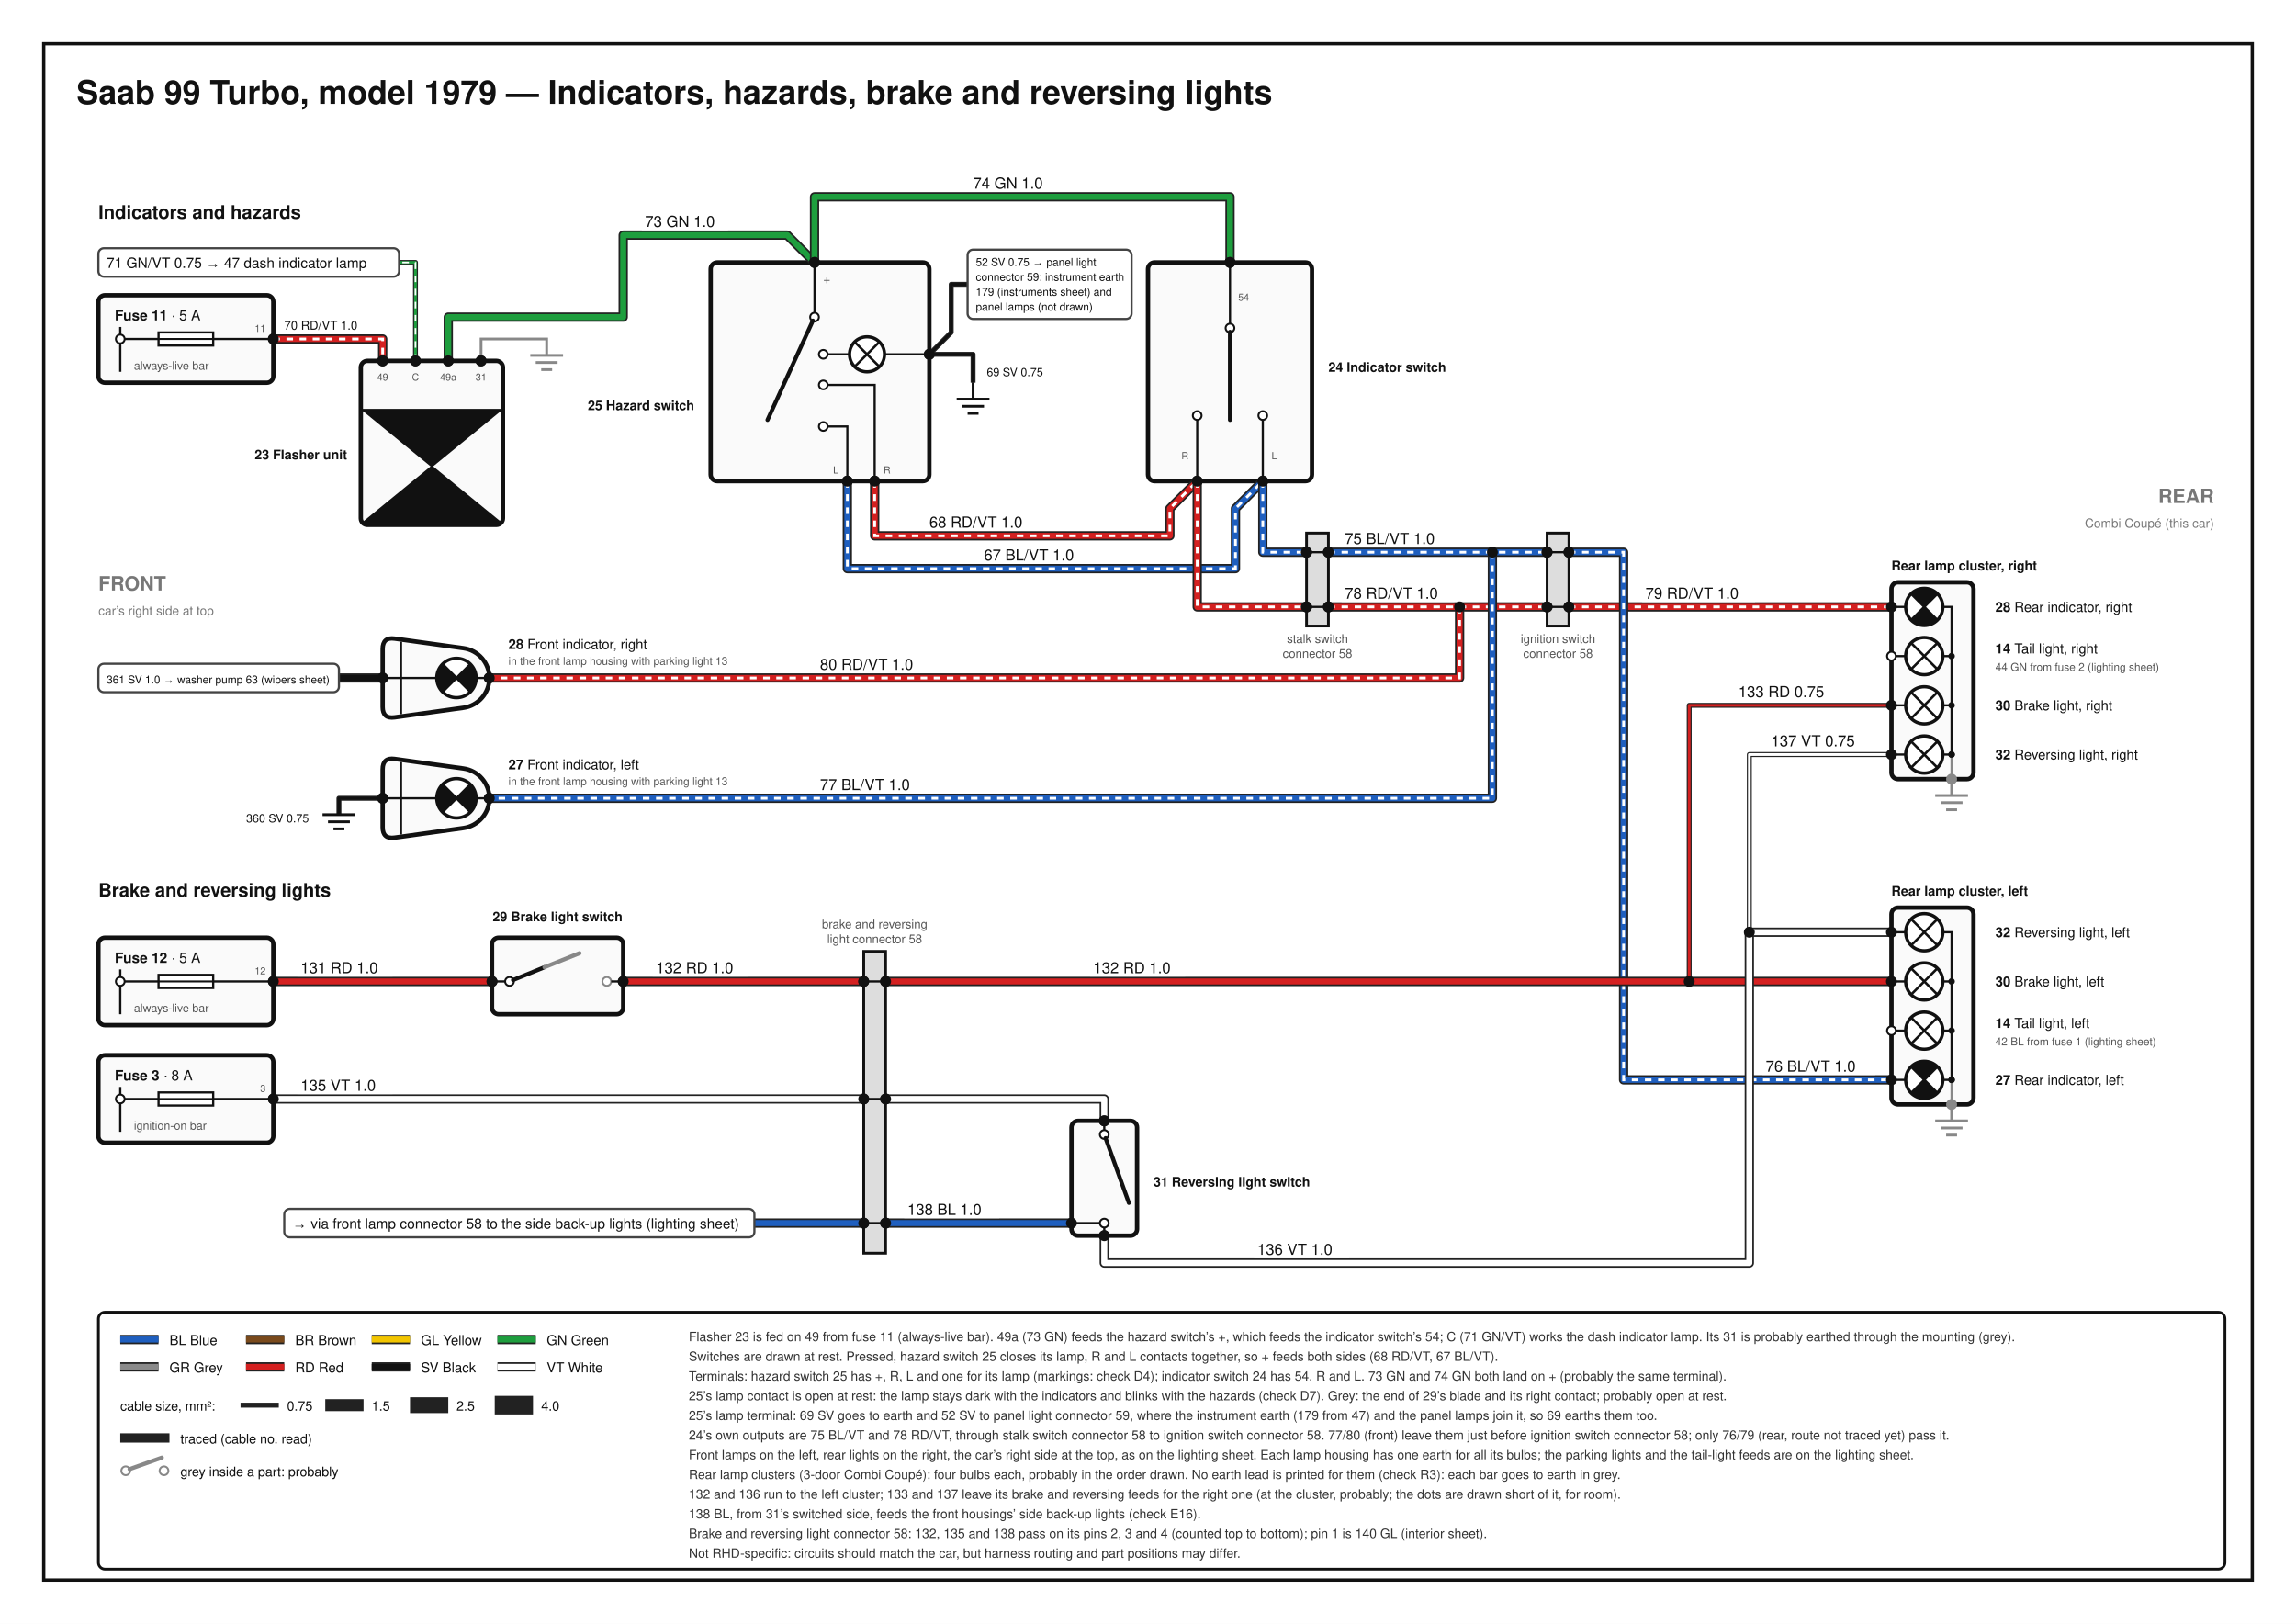
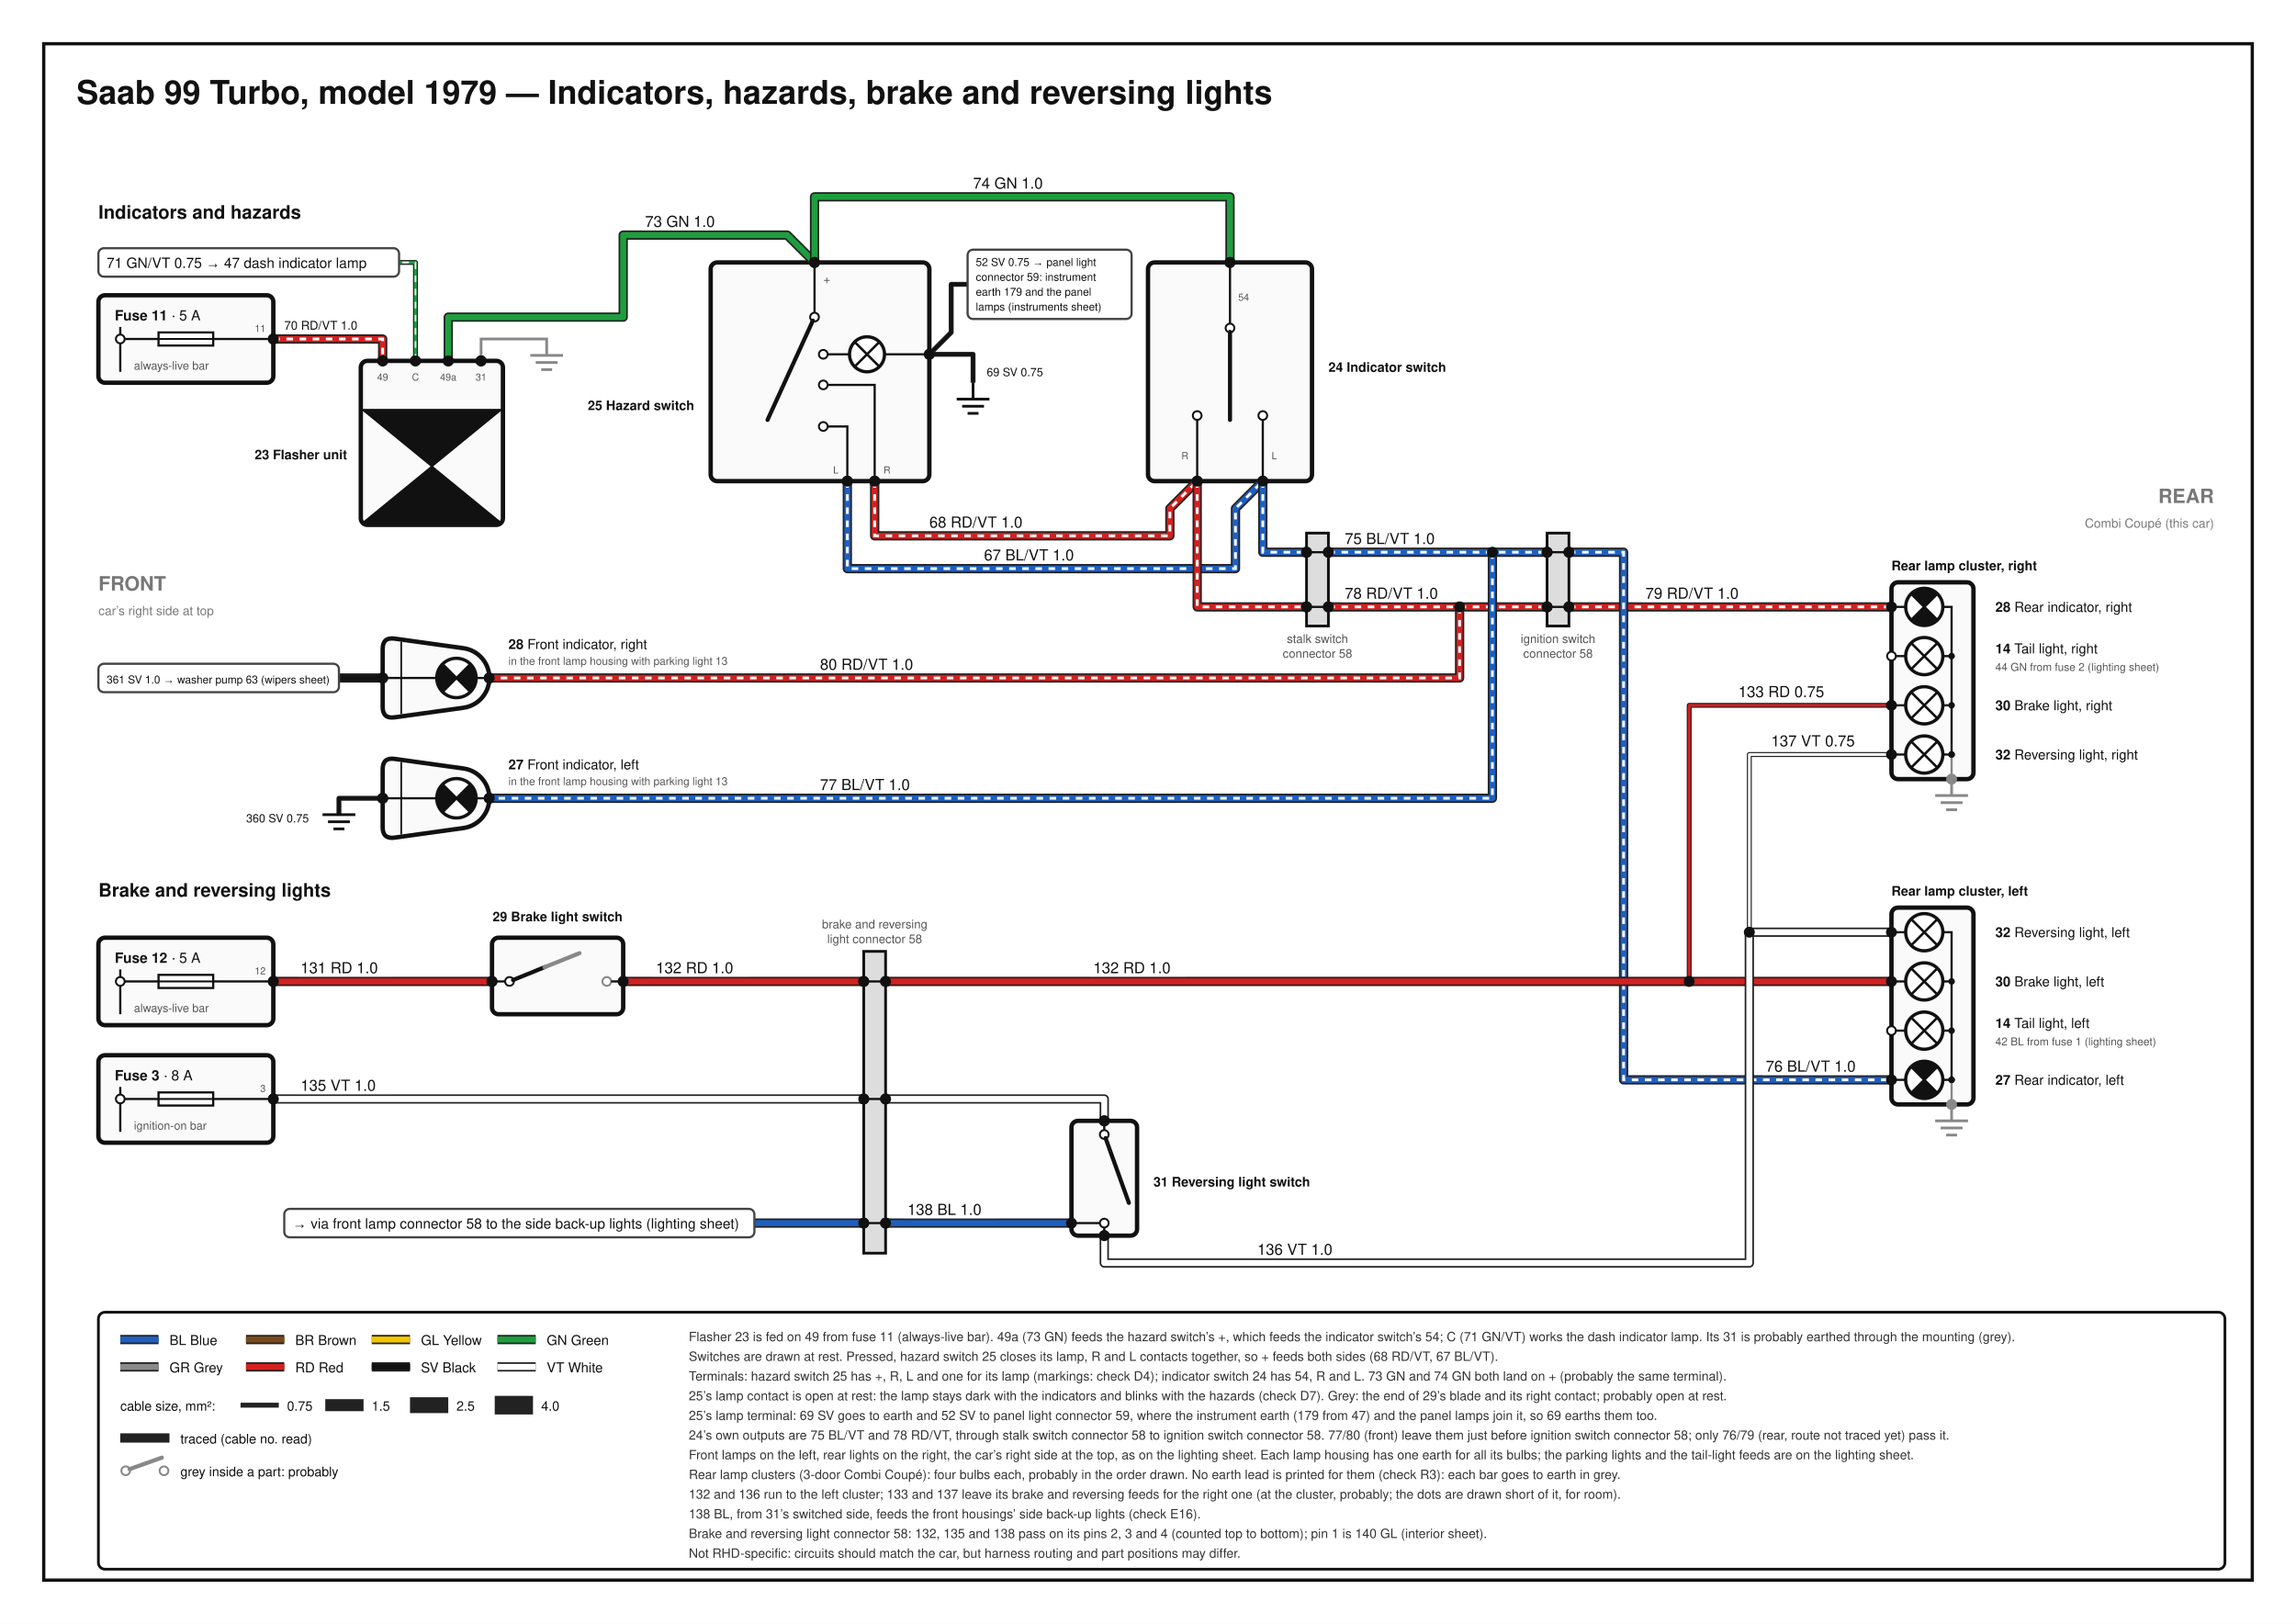
<svg xmlns="http://www.w3.org/2000/svg" width="420mm" height="297mm" viewBox="0 0 420 297" font-family="Helvetica, Arial, sans-serif">
  <rect width="420" height="297" fill="#fff" />
  <rect x="8" y="8" width="404" height="281" fill="none" stroke="#111" stroke-width=".6" />
  <text x="14" y="19" font-size="6" text-anchor="start" font-weight="bold" fill="#111">Saab 99 Turbo, model 1979 — Indicators, hazards, brake and reversing lights</text>
  <text x="18" y="40" font-size="3.4" text-anchor="start" font-weight="bold" fill="#111">Indicators and hazards</text>
  <rect x="18" y="54" width="32" height="16" rx="1.2" fill="#fafafa" stroke="#111" stroke-width="0.8" />
  <text x="21" y="58.6" font-size="2.6" text-anchor="start" font-weight="normal" fill="#111">
    <tspan font-weight="bold">Fuse 11</tspan> · 5 A</text>
  <path d="M22,59.8 L22,68" fill="none" stroke="#111" stroke-width=".4" />
  <circle cx="22" cy="62" r=".8" fill="#fff" stroke="#111" stroke-width=".35" />
  <rect x="29" y="60.8" width="10" height="2.4" fill="#fff" stroke="#111" stroke-width=".4" />
  <path d="M29,62 L39,62" stroke="#111" stroke-width=".35" />
  <path d="M22.8,62 L29,62" fill="none" stroke="#111" stroke-width=".4" />
  <path d="M39,62 L50,62" fill="none" stroke="#111" stroke-width=".4" />
  <circle cx="50" cy="62" r="1.0" fill="#111" />
  <text x="48.6" y="60.7" font-size="1.8" text-anchor="end" font-weight="normal" fill="#555">11</text>
  <text x="24.5" y="67.6" font-size="2.1" text-anchor="start" font-weight="normal" fill="#555">always-live bar</text>
  <path d="M50,62 L70,62 L70,66" fill="none" stroke="#222" stroke-width="1.7" stroke-linejoin="round" />
  <path d="M50,62 L70,62 L70,66" fill="none" stroke="#d42020" stroke-width="1.1" stroke-linejoin="round" />
  <path d="M50,62 L70,62 L70,66" fill="none" stroke="#ffffff" stroke-width="0.5" stroke-dasharray="1.2 1.2" />
  <text x="52" y="60.3" font-size="2.2" text-anchor="start" font-weight="normal" fill="#111">70 RD/VT 1.0</text>
  <rect x="66" y="66" width="26" height="30" rx="1.2" fill="#fafafa" stroke="#111" stroke-width="0.8" />
  <text x="63.5" y="84" font-size="2.4" text-anchor="end" font-weight="bold" fill="#111">23 Flasher unit</text>
  <path d="M66,75 h26" stroke="#111" stroke-width=".4" />
  <path d="M66.4,75 L91.6,75 L79.0,85.3 Z M66.4,95.6 L91.6,95.6 L79.0,85.3 Z" fill="#111" stroke="#111" stroke-width=".3" stroke-linejoin="round" />
  <circle cx="70" cy="66" r="1.0" fill="#111" />
  <text x="70" y="69.6" font-size="1.8" text-anchor="middle" font-weight="normal" fill="#555">49</text>
  <circle cx="76" cy="66" r="1.0" fill="#111" />
  <text x="76" y="69.6" font-size="1.8" text-anchor="middle" font-weight="normal" fill="#555">C</text>
  <circle cx="82" cy="66" r="1.0" fill="#111" />
  <text x="82" y="69.6" font-size="1.8" text-anchor="middle" font-weight="normal" fill="#555">49a</text>
  <circle cx="88" cy="66" r="1.0" fill="#111" />
  <text x="88" y="69.6" font-size="1.8" text-anchor="middle" font-weight="normal" fill="#555">31</text>
  <path d="M88,66 V62 H100 v3 M97,65 h6 M98,66.3 h4 M99,67.6 h2" stroke="#888" stroke-width=".5" fill="none" />
  <path d="M76,66 L76,48 L73,48" fill="none" stroke="#222" stroke-width="0.9" stroke-linejoin="round" />
  <path d="M76,66 L76,48 L73,48" fill="none" stroke="#1e9e3e" stroke-width="0.5" stroke-linejoin="round" />
  <path d="M76,66 L76,48 L73,48" fill="none" stroke="#ffffff" stroke-width="0.3" stroke-dasharray="1.2 1.2" />
  <rect x="18" y="45.4" width="55" height="5.2" rx="1" fill="#fff" stroke="#444" stroke-width=".4" />
  <text x="19.5" y="49" font-size="2.6" text-anchor="start" font-weight="normal" fill="#111">71 GN/VT 0.75 <tspan font-family="Arial">→</tspan> 47 dash indicator lamp</text>
  <rect x="130" y="48" width="40" height="40" rx="1.2" fill="#fafafa" stroke="#111" stroke-width="0.8" />
  <text x="127" y="75" font-size="2.4" text-anchor="end" font-weight="bold" fill="#111">25 Hazard switch</text>
  <path d="M82,66 L82,58 L114,58 L114,43 L144,43 L149,48" fill="none" stroke="#222" stroke-width="1.7" stroke-linejoin="round" />
  <path d="M82,66 L82,58 L114,58 L114,43 L144,43 L149,48" fill="none" stroke="#1e9e3e" stroke-width="1.1" stroke-linejoin="round" />
  <rect x="117.4" y="38.5" width="15.78" height="3.6" fill="#fff" opacity=".85" />
  <text x="118" y="41.5" font-size="2.8" text-anchor="start" font-weight="normal" fill="#111">73 GN 1.0</text>
  <path d="M149,48 L149,36 L225,36 L225,48" fill="none" stroke="#222" stroke-width="1.7" stroke-linejoin="round" />
  <path d="M149,48 L149,36 L225,36 L225,48" fill="none" stroke="#1e9e3e" stroke-width="1.1" stroke-linejoin="round" />
  <rect x="177.4" y="31.5" width="15.78" height="3.6" fill="#fff" opacity=".85" />
  <text x="178" y="34.5" font-size="2.8" text-anchor="start" font-weight="normal" fill="#111">74 GN 1.0</text>
  <circle cx="149" cy="48" r="1.0" fill="#111" />
  <text x="150.6" y="51.8" font-size="2.2" text-anchor="start" font-weight="normal" fill="#555">+</text>
  <path d="M149,48 L149,57.2" fill="none" stroke="#111" stroke-width=".4" />
  <circle cx="149" cy="58" r=".8" fill="#fff" stroke="#111" stroke-width=".35" />
  <path d="M148.7,58.64 L140.4,76.8" stroke="#111" stroke-width=".75" stroke-linecap="round" />
  <circle cx="150.6" cy="64.8" r=".8" fill="#fff" stroke="#111" stroke-width=".35" />
  <circle cx="150.6" cy="70.4" r=".8" fill="#fff" stroke="#111" stroke-width=".35" />
  <circle cx="150.6" cy="78" r=".8" fill="#fff" stroke="#111" stroke-width=".35" />
  <circle cx="158.6" cy="64.8" r="3.2" fill="#fff" stroke="#111" stroke-width=".6" />
  <path d="M156.36,62.56 L160.84,67.04 M156.36,67.04 L160.84,62.56" stroke="#111" stroke-width=".45" />
  <path d="M151.4,64.8 L155.4,64.8" fill="none" stroke="#111" stroke-width=".4" />
  <path d="M161.8,64.8 L170,64.8" fill="none" stroke="#111" stroke-width=".4" />
  <circle cx="170" cy="64.8" r="1.0" fill="#111" />
  <path d="M151.4,70.4 L160,70.4 L160,88" fill="none" stroke="#111" stroke-width=".4" />
  <circle cx="160" cy="88" r="1.0" fill="#111" />
  <text x="161.6" y="86.6" font-size="1.8" text-anchor="start" font-weight="normal" fill="#555">R</text>
  <path d="M151.4,78 L155,78 L155,88" fill="none" stroke="#111" stroke-width=".4" />
  <circle cx="155" cy="88" r="1.0" fill="#111" />
  <text x="153.4" y="86.6" font-size="1.8" text-anchor="end" font-weight="normal" fill="#555">L</text>
  <path d="M170,64.8 L178,64.8 L178,70" fill="none" stroke="#222" stroke-width="0.9" stroke-linejoin="round" />
  <path d="M170,64.8 L178,64.8 L178,70" fill="none" stroke="#111111" stroke-width="0.5" stroke-linejoin="round" />
  <path d="M178,70 v3 M175,73 h6 M176,74.3 h4 M177,75.6 h2" stroke="#111" stroke-width=".5" fill="none" />
  <text x="180.5" y="68.8" font-size="2.1" text-anchor="start" font-weight="normal" fill="#111">69 SV 0.75</text>
  <path d="M170,64.8 L174,60.8 L174,52 L177,52" fill="none" stroke="#222" stroke-width="0.9" stroke-linejoin="round" />
  <path d="M170,64.8 L174,60.8 L174,52 L177,52" fill="none" stroke="#111111" stroke-width="0.5" stroke-linejoin="round" />
  <rect x="177" y="45.66" width="30" height="12.68" rx="1" fill="#fff" stroke="#444" stroke-width=".4" />
  <text x="178.5" y="48.64" font-size="2.0" text-anchor="start" font-weight="normal" fill="#111">52 SV 0.75 <tspan font-family="Arial">→</tspan> panel light</text>
-   <text x="178.5" y="51.36" font-size="2.0" text-anchor="start" font-weight="normal" fill="#111">connector 59: instrument earth</text>
-   <text x="178.5" y="54.08" font-size="2.0" text-anchor="start" font-weight="normal" fill="#111">179 (instruments sheet) and</text>
-   <text x="178.5" y="56.8" font-size="2.0" text-anchor="start" font-weight="normal" fill="#111">panel lamps (not drawn)</text>
+   <text x="178.5" y="51.36" font-size="2.0" text-anchor="start" font-weight="normal" fill="#111">connector 59: instrument</text>
+   <text x="178.5" y="54.08" font-size="2.0" text-anchor="start" font-weight="normal" fill="#111">earth 179 and the panel</text>
+   <text x="178.5" y="56.8" font-size="2.0" text-anchor="start" font-weight="normal" fill="#111">lamps (instruments sheet)</text>
  <rect x="210" y="48" width="30" height="40" rx="1.2" fill="#fafafa" stroke="#111" stroke-width="0.8" />
  <text x="243" y="68" font-size="2.4" text-anchor="start" font-weight="bold" fill="#111">24 Indicator switch</text>
  <circle cx="225" cy="48" r="1.0" fill="#111" />
  <text x="226.5" y="55" font-size="1.8" text-anchor="start" font-weight="normal" fill="#555">54</text>
  <path d="M225,48 L225,59.2" fill="none" stroke="#111" stroke-width=".4" />
  <circle cx="225" cy="60" r=".8" fill="#fff" stroke="#111" stroke-width=".35" />
  <path d="M225,60.7 L225,76.8" stroke="#111" stroke-width=".75" stroke-linecap="round" />
  <circle cx="219" cy="76" r=".8" fill="#fff" stroke="#111" stroke-width=".35" />
  <path d="M219,76.8 L219,88" fill="none" stroke="#111" stroke-width=".4" />
  <circle cx="219" cy="88" r="1.0" fill="#111" />
  <text x="217.4" y="84" font-size="1.8" text-anchor="end" font-weight="normal" fill="#555">R</text>
  <circle cx="231" cy="76" r=".8" fill="#fff" stroke="#111" stroke-width=".35" />
  <path d="M231,76.8 L231,88" fill="none" stroke="#111" stroke-width=".4" />
  <circle cx="231" cy="88" r="1.0" fill="#111" />
  <text x="232.6" y="84" font-size="1.8" text-anchor="start" font-weight="normal" fill="#555">L</text>
  <path d="M160,88 L160,98 L214,98 L214,93 L219,88" fill="none" stroke="#222" stroke-width="1.7" stroke-linejoin="round" />
  <path d="M160,88 L160,98 L214,98 L214,93 L219,88" fill="none" stroke="#d42020" stroke-width="1.1" stroke-linejoin="round" />
  <path d="M160,88 L160,98 L214,98 L214,93 L219,88" fill="none" stroke="#ffffff" stroke-width="0.5" stroke-dasharray="1.2 1.2" />
  <rect x="169.4" y="93.5" width="20.64" height="3.6" fill="#fff" opacity=".85" />
  <text x="170" y="96.5" font-size="2.8" text-anchor="start" font-weight="normal" fill="#111">68 RD/VT 1.0</text>
  <path d="M155,88 L155,104 L226,104 L226,93 L231,88" fill="none" stroke="#222" stroke-width="1.7" stroke-linejoin="round" />
  <path d="M155,88 L155,104 L226,104 L226,93 L231,88" fill="none" stroke="#1f5fbf" stroke-width="1.1" stroke-linejoin="round" />
  <path d="M155,88 L155,104 L226,104 L226,93 L231,88" fill="none" stroke="#ffffff" stroke-width="0.5" stroke-dasharray="1.2 1.2" />
  <rect x="179.4" y="99.5" width="20.64" height="3.6" fill="#fff" opacity=".85" />
  <text x="180" y="102.5" font-size="2.8" text-anchor="start" font-weight="normal" fill="#111">67 BL/VT 1.0</text>
  <path d="M231,88 L231,101 L239,101" fill="none" stroke="#222" stroke-width="1.7" stroke-linejoin="round" />
  <path d="M231,88 L231,101 L239,101" fill="none" stroke="#1f5fbf" stroke-width="1.1" stroke-linejoin="round" />
  <path d="M231,88 L231,101 L239,101" fill="none" stroke="#ffffff" stroke-width="0.5" stroke-dasharray="1.2 1.2" />
  <path d="M219,88 L219,111 L239,111" fill="none" stroke="#222" stroke-width="1.7" stroke-linejoin="round" />
  <path d="M219,88 L219,111 L239,111" fill="none" stroke="#d42020" stroke-width="1.1" stroke-linejoin="round" />
  <path d="M219,88 L219,111 L239,111" fill="none" stroke="#ffffff" stroke-width="0.5" stroke-dasharray="1.2 1.2" />
  <rect x="239" y="97.5" width="4" height="17" fill="#ddd" stroke="#111" stroke-width=".5" />
  <path d="M239,101 L243,101" fill="none" stroke="#111" stroke-width=".4" />
  <circle cx="239" cy="101" r="1.0" fill="#111" />
  <circle cx="243" cy="101" r="1.0" fill="#111" />
  <path d="M239,111 L243,111" fill="none" stroke="#111" stroke-width=".4" />
  <circle cx="239" cy="111" r="1.0" fill="#111" />
  <circle cx="243" cy="111" r="1.0" fill="#111" />
  <text x="241" y="117.6" font-size="2.2" text-anchor="middle" font-weight="normal" fill="#555">stalk switch</text>
  <text x="241" y="120.3" font-size="2.2" text-anchor="middle" font-weight="normal" fill="#555">connector 58</text>
  <path d="M243,101 L283,101" fill="none" stroke="#222" stroke-width="1.7" stroke-linejoin="round" />
  <path d="M243,101 L283,101" fill="none" stroke="#1f5fbf" stroke-width="1.1" stroke-linejoin="round" />
  <path d="M243,101 L283,101" fill="none" stroke="#ffffff" stroke-width="0.5" stroke-dasharray="1.2 1.2" />
  <rect x="245.4" y="96.5" width="20.64" height="3.6" fill="#fff" opacity=".85" />
  <text x="246" y="99.5" font-size="2.8" text-anchor="start" font-weight="normal" fill="#111">75 BL/VT 1.0</text>
  <path d="M243,111 L283,111" fill="none" stroke="#222" stroke-width="1.7" stroke-linejoin="round" />
  <path d="M243,111 L283,111" fill="none" stroke="#d42020" stroke-width="1.1" stroke-linejoin="round" />
  <path d="M243,111 L283,111" fill="none" stroke="#ffffff" stroke-width="0.5" stroke-dasharray="1.2 1.2" />
  <rect x="245.4" y="106.5" width="20.64" height="3.6" fill="#fff" opacity=".85" />
  <text x="246" y="109.5" font-size="2.8" text-anchor="start" font-weight="normal" fill="#111">78 RD/VT 1.0</text>
  <rect x="283" y="97.5" width="4" height="17" fill="#ddd" stroke="#111" stroke-width=".5" />
  <path d="M283,101 L287,101" fill="none" stroke="#111" stroke-width=".4" />
  <circle cx="283" cy="101" r="1.0" fill="#111" />
  <circle cx="287" cy="101" r="1.0" fill="#111" />
  <path d="M283,111 L287,111" fill="none" stroke="#111" stroke-width=".4" />
  <circle cx="283" cy="111" r="1.0" fill="#111" />
  <circle cx="287" cy="111" r="1.0" fill="#111" />
  <text x="285" y="117.6" font-size="2.2" text-anchor="middle" font-weight="normal" fill="#555">ignition switch</text>
  <text x="285" y="120.3" font-size="2.2" text-anchor="middle" font-weight="normal" fill="#555">connector 58</text>
  <text x="18" y="108" font-size="3.6" text-anchor="start" font-weight="bold" fill="#777">FRONT</text>
  <text x="18" y="112.5" font-size="2.3" text-anchor="start" font-weight="normal" fill="#777">car’s right side at top</text>
  <path d="M84.76,118.55 L72.18,116.8 Q70,116.5 70,118.7 L70,129.3 Q70,131.5 72.18,131.2 L84.76,129.45 A5.5,5.5 0 0 0 84.76,118.55 Z" fill="#fafafa" stroke="#111" stroke-width=".8" />
  <path d="M73.4,117.37 V130.63" stroke="#111" stroke-width=".3" />
  <path d="M89.5,124 L87.1,124" fill="none" stroke="#111" stroke-width=".4" />
  <path d="M79.9,124 L70,124" fill="none" stroke="#111" stroke-width=".4" />
  <circle cx="83.5" cy="124" r="3.6" fill="#fff" stroke="#111" stroke-width=".6" />
  <path d="M83.5,124 L80.95,121.45 A3.6,3.6 0 0 0 80.95,126.55 Z M83.5,124 L86.05,121.45 A3.6,3.6 0 0 1 86.05,126.55 Z" fill="#111" />
  <path d="M80.95,121.45 L86.05,126.55 M80.95,126.55 L86.05,121.45" stroke="#111" stroke-width=".45" />
  <circle cx="89.5" cy="124" r="1.0" fill="#111" />
  <circle cx="70" cy="124" r="1.0" fill="#111" />
  <text x="93.0" y="118.7" font-size="2.5" text-anchor="start" font-weight="normal" fill="#111">
    <tspan font-weight="bold">28</tspan> Front indicator, right</text>
  <text x="93.0" y="121.6" font-size="2.0" text-anchor="start" font-weight="normal" fill="#555">in the front lamp housing with parking light 13</text>
  <path d="M267,111 L267,124 L89.5,124" fill="none" stroke="#222" stroke-width="1.7" stroke-linejoin="round" />
  <path d="M267,111 L267,124 L89.5,124" fill="none" stroke="#d42020" stroke-width="1.1" stroke-linejoin="round" />
  <path d="M267,111 L267,124 L89.5,124" fill="none" stroke="#ffffff" stroke-width="0.5" stroke-dasharray="1.2 1.2" />
  <rect x="149.4" y="119.5" width="20.64" height="3.6" fill="#fff" opacity=".85" />
  <text x="150" y="122.5" font-size="2.8" text-anchor="start" font-weight="normal" fill="#111">80 RD/VT 1.0</text>
  <circle cx="267" cy="111" r="1.0" fill="#111" />
  <path d="M70,124 L62,124" fill="none" stroke="#222" stroke-width="1.7" stroke-linejoin="round" />
  <path d="M70,124 L62,124" fill="none" stroke="#111111" stroke-width="1.1" stroke-linejoin="round" />
  <rect x="18" y="121.4" width="44" height="5.2" rx="1" fill="#fff" stroke="#444" stroke-width=".4" />
  <text x="19.5" y="125" font-size="2.0" text-anchor="start" font-weight="normal" fill="#111">361 SV 1.0 <tspan font-family="Arial">→</tspan> washer pump 63 (wipers sheet)</text>
  <path d="M84.76,140.55 L72.18,138.8 Q70,138.5 70,140.7 L70,151.3 Q70,153.5 72.18,153.2 L84.76,151.45 A5.5,5.5 0 0 0 84.76,140.55 Z" fill="#fafafa" stroke="#111" stroke-width=".8" />
  <path d="M73.4,139.37 V152.63" stroke="#111" stroke-width=".3" />
  <path d="M89.5,146 L87.1,146" fill="none" stroke="#111" stroke-width=".4" />
  <path d="M79.9,146 L70,146" fill="none" stroke="#111" stroke-width=".4" />
  <circle cx="83.5" cy="146" r="3.6" fill="#fff" stroke="#111" stroke-width=".6" />
  <path d="M83.5,146 L80.95,143.45 A3.6,3.6 0 0 0 80.95,148.55 Z M83.5,146 L86.05,143.45 A3.6,3.6 0 0 1 86.05,148.55 Z" fill="#111" />
  <path d="M80.95,143.45 L86.05,148.55 M80.95,148.55 L86.05,143.45" stroke="#111" stroke-width=".45" />
  <circle cx="89.5" cy="146" r="1.0" fill="#111" />
  <circle cx="70" cy="146" r="1.0" fill="#111" />
  <text x="93.0" y="140.7" font-size="2.5" text-anchor="start" font-weight="normal" fill="#111">
    <tspan font-weight="bold">27</tspan> Front indicator, left</text>
  <text x="93.0" y="143.6" font-size="2.0" text-anchor="start" font-weight="normal" fill="#555">in the front lamp housing with parking light 13</text>
  <path d="M273,101 L273,146 L89.5,146" fill="none" stroke="#222" stroke-width="1.7" stroke-linejoin="round" />
  <path d="M273,101 L273,146 L89.5,146" fill="none" stroke="#1f5fbf" stroke-width="1.1" stroke-linejoin="round" />
  <path d="M273,101 L273,146 L89.5,146" fill="none" stroke="#ffffff" stroke-width="0.5" stroke-dasharray="1.2 1.2" />
  <rect x="149.4" y="141.5" width="20.64" height="3.6" fill="#fff" opacity=".85" />
  <text x="150" y="144.5" font-size="2.8" text-anchor="start" font-weight="normal" fill="#111">77 BL/VT 1.0</text>
  <circle cx="273" cy="101" r="1.0" fill="#111" />
  <path d="M70,146 L62,146 L62,149" fill="none" stroke="#222" stroke-width="0.9" stroke-linejoin="round" />
  <path d="M70,146 L62,146 L62,149" fill="none" stroke="#111111" stroke-width="0.5" stroke-linejoin="round" />
  <path d="M62,146 v3 M59,149 h6 M60,150.3 h4 M61,151.6 h2" stroke="#111" stroke-width=".5" fill="none" />
  <text x="56.5" y="150.4" font-size="2.1" text-anchor="end" font-weight="normal" fill="#111">360 SV 0.75</text>
  <text x="405" y="92" font-size="3.6" text-anchor="end" font-weight="bold" fill="#777">REAR</text>
  <text x="405" y="96.5" font-size="2.3" text-anchor="end" font-weight="normal" fill="#777">Combi Coupé (this car)</text>
  <rect x="346" y="106.5" width="15" height="36" rx="1.2" fill="#fafafa" stroke="#111" stroke-width="0.8" />
  <text x="346" y="104.3" font-size="2.4" text-anchor="start" font-weight="bold" fill="#111">Rear lamp cluster, right</text>
  <circle cx="352" cy="111.0" r="3.4" fill="#fff" stroke="#111" stroke-width=".6" />
  <path d="M352,111.0 L349.6,108.6 A3.4,3.4 0 0 1 354.4,108.6 Z M352,111.0 L349.6,113.4 A3.4,3.4 0 0 0 354.4,113.4 Z" fill="#111" />
  <path d="M349.6,108.6 L354.4,113.4 M349.6,113.4 L354.4,108.6" stroke="#111" stroke-width=".45" />
  <path d="M346,111 L348.6,111" fill="none" stroke="#111" stroke-width=".4" />
  <text x="365" y="111.9" font-size="2.5" text-anchor="start" font-weight="normal" fill="#111">
    <tspan font-weight="bold">28</tspan> Rear indicator, right</text>
  <circle cx="352" cy="120.0" r="3.4" fill="#fff" stroke="#111" stroke-width=".6" />
  <path d="M349.62,117.62 L354.38,122.38 M349.62,122.38 L354.38,117.62" stroke="#111" stroke-width=".45" />
  <circle cx="346" cy="120" r=".8" fill="#fff" stroke="#111" stroke-width=".35" />
  <path d="M346.8,120 L348.6,120" fill="none" stroke="#111" stroke-width=".4" />
  <text x="365" y="119.5" font-size="2.5" text-anchor="start" font-weight="normal" fill="#111">
    <tspan font-weight="bold">14</tspan> Tail light, right</text>
  <text x="365" y="122.7" font-size="2.0" text-anchor="start" font-weight="normal" fill="#555">44 GN from fuse 2 (lighting sheet)</text>
  <path d="M355.4,120 L357,120" fill="none" stroke="#111" stroke-width=".4" />
  <circle cx="357" cy="120.0" r=".6" fill="#111" />
  <circle cx="352" cy="129.0" r="3.4" fill="#fff" stroke="#111" stroke-width=".6" />
  <path d="M349.62,126.62 L354.38,131.38 M349.62,131.38 L354.38,126.62" stroke="#111" stroke-width=".45" />
  <path d="M346,129 L348.6,129" fill="none" stroke="#111" stroke-width=".4" />
  <text x="365" y="129.9" font-size="2.5" text-anchor="start" font-weight="normal" fill="#111">
    <tspan font-weight="bold">30</tspan> Brake light, right</text>
  <path d="M355.4,129 L357,129" fill="none" stroke="#111" stroke-width=".4" />
  <circle cx="357" cy="129.0" r=".6" fill="#111" />
  <circle cx="352" cy="138.0" r="3.4" fill="#fff" stroke="#111" stroke-width=".6" />
  <path d="M349.62,135.62 L354.38,140.38 M349.62,140.38 L354.38,135.62" stroke="#111" stroke-width=".45" />
  <path d="M346,138 L348.6,138" fill="none" stroke="#111" stroke-width=".4" />
  <text x="365" y="138.9" font-size="2.5" text-anchor="start" font-weight="normal" fill="#111">
    <tspan font-weight="bold">32</tspan> Reversing light, right</text>
  <path d="M355.4,138 L357,138" fill="none" stroke="#111" stroke-width=".4" />
  <circle cx="357" cy="138.0" r=".6" fill="#111" />
  <path d="M355.4,111 L357,111 L357,138" fill="none" stroke="#111" stroke-width=".4" />
  <path d="M357,138 L357,142.5" fill="none" stroke="#888" stroke-width=".4" />
  <path d="M357,142.5 v3 M354,145.5 h6 M355,146.8 h4 M356,148.1 h2" stroke="#888" stroke-width=".5" fill="none" />
  <circle cx="357" cy="142.5" r="1.0" fill="#888" />
  <circle cx="357" cy="138.0" r=".6" fill="#111" />
  <path d="M287,111 L346,111" fill="none" stroke="#222" stroke-width="1.7" stroke-linejoin="round" />
  <path d="M287,111 L346,111" fill="none" stroke="#d42020" stroke-width="1.1" stroke-linejoin="round" />
  <path d="M287,111 L346,111" fill="none" stroke="#ffffff" stroke-width="0.5" stroke-dasharray="1.2 1.2" />
  <rect x="300.4" y="106.5" width="20.64" height="3.6" fill="#fff" opacity=".85" />
  <text x="301" y="109.5" font-size="2.8" text-anchor="start" font-weight="normal" fill="#111">79 RD/VT 1.0</text>
  <rect x="346" y="166.0" width="15" height="36" rx="1.2" fill="#fafafa" stroke="#111" stroke-width="0.8" />
  <text x="346" y="163.8" font-size="2.4" text-anchor="start" font-weight="bold" fill="#111">Rear lamp cluster, left</text>
  <circle cx="352" cy="170.5" r="3.4" fill="#fff" stroke="#111" stroke-width=".6" />
  <path d="M349.62,168.12 L354.38,172.88 M349.62,172.88 L354.38,168.12" stroke="#111" stroke-width=".45" />
  <path d="M346,170.5 L348.6,170.5" fill="none" stroke="#111" stroke-width=".4" />
  <text x="365" y="171.4" font-size="2.5" text-anchor="start" font-weight="normal" fill="#111">
    <tspan font-weight="bold">32</tspan> Reversing light, left</text>
  <circle cx="352" cy="179.5" r="3.4" fill="#fff" stroke="#111" stroke-width=".6" />
  <path d="M349.62,177.12 L354.38,181.88 M349.62,181.88 L354.38,177.12" stroke="#111" stroke-width=".45" />
  <path d="M346,179.5 L348.6,179.5" fill="none" stroke="#111" stroke-width=".4" />
  <text x="365" y="180.4" font-size="2.5" text-anchor="start" font-weight="normal" fill="#111">
    <tspan font-weight="bold">30</tspan> Brake light, left</text>
  <path d="M355.4,179.5 L357,179.5" fill="none" stroke="#111" stroke-width=".4" />
  <circle cx="357" cy="179.5" r=".6" fill="#111" />
  <circle cx="352" cy="188.5" r="3.4" fill="#fff" stroke="#111" stroke-width=".6" />
  <path d="M349.62,186.12 L354.38,190.88 M349.62,190.88 L354.38,186.12" stroke="#111" stroke-width=".45" />
  <circle cx="346" cy="188.5" r=".8" fill="#fff" stroke="#111" stroke-width=".35" />
  <path d="M346.8,188.5 L348.6,188.5" fill="none" stroke="#111" stroke-width=".4" />
  <text x="365" y="188.0" font-size="2.5" text-anchor="start" font-weight="normal" fill="#111">
    <tspan font-weight="bold">14</tspan> Tail light, left</text>
  <text x="365" y="191.2" font-size="2.0" text-anchor="start" font-weight="normal" fill="#555">42 BL from fuse 1 (lighting sheet)</text>
  <path d="M355.4,188.5 L357,188.5" fill="none" stroke="#111" stroke-width=".4" />
  <circle cx="357" cy="188.5" r=".6" fill="#111" />
  <circle cx="352" cy="197.5" r="3.4" fill="#fff" stroke="#111" stroke-width=".6" />
  <path d="M352,197.5 L349.6,195.1 A3.4,3.4 0 0 1 354.4,195.1 Z M352,197.5 L349.6,199.9 A3.4,3.4 0 0 0 354.4,199.9 Z" fill="#111" />
  <path d="M349.6,195.1 L354.4,199.9 M349.6,199.9 L354.4,195.1" stroke="#111" stroke-width=".45" />
  <path d="M346,197.5 L348.6,197.5" fill="none" stroke="#111" stroke-width=".4" />
  <text x="365" y="198.4" font-size="2.5" text-anchor="start" font-weight="normal" fill="#111">
    <tspan font-weight="bold">27</tspan> Rear indicator, left</text>
  <path d="M355.4,197.5 L357,197.5" fill="none" stroke="#111" stroke-width=".4" />
  <circle cx="357" cy="197.5" r=".6" fill="#111" />
  <path d="M355.4,170.5 L357,170.5 L357,197.5" fill="none" stroke="#111" stroke-width=".4" />
  <path d="M357,197.5 L357,202" fill="none" stroke="#888" stroke-width=".4" />
  <path d="M357,202.0 v3 M354,205.0 h6 M355,206.3 h4 M356,207.6 h2" stroke="#888" stroke-width=".5" fill="none" />
  <circle cx="357" cy="202.0" r="1.0" fill="#888" />
  <circle cx="357" cy="197.5" r=".6" fill="#111" />
  <path d="M287,101 L297,101 L297,197.5 L346,197.5" fill="none" stroke="#222" stroke-width="1.7" stroke-linejoin="round" />
  <path d="M287,101 L297,101 L297,197.5 L346,197.5" fill="none" stroke="#1f5fbf" stroke-width="1.1" stroke-linejoin="round" />
  <path d="M287,101 L297,101 L297,197.5 L346,197.5" fill="none" stroke="#ffffff" stroke-width="0.5" stroke-dasharray="1.2 1.2" />
  <rect x="322.4" y="193.0" width="20.64" height="3.6" fill="#fff" opacity=".85" />
  <text x="323" y="196.0" font-size="2.8" text-anchor="start" font-weight="normal" fill="#111">76 BL/VT 1.0</text>
  <text x="18" y="164" font-size="3.4" text-anchor="start" font-weight="bold" fill="#111">Brake and reversing lights</text>
  <rect x="18" y="171.5" width="32" height="16" rx="1.2" fill="#fafafa" stroke="#111" stroke-width="0.8" />
  <text x="21" y="176.1" font-size="2.6" text-anchor="start" font-weight="normal" fill="#111">
    <tspan font-weight="bold">Fuse 12</tspan> · 5 A</text>
  <path d="M22,177.3 L22,185.5" fill="none" stroke="#111" stroke-width=".4" />
  <circle cx="22" cy="179.5" r=".8" fill="#fff" stroke="#111" stroke-width=".35" />
  <rect x="29" y="178.3" width="10" height="2.4" fill="#fff" stroke="#111" stroke-width=".4" />
  <path d="M29,179.5 L39,179.5" stroke="#111" stroke-width=".35" />
  <path d="M22.8,179.5 L29,179.5" fill="none" stroke="#111" stroke-width=".4" />
  <path d="M39,179.5 L50,179.5" fill="none" stroke="#111" stroke-width=".4" />
  <circle cx="50" cy="179.5" r="1.0" fill="#111" />
  <text x="48.6" y="178.2" font-size="1.8" text-anchor="end" font-weight="normal" fill="#555">12</text>
  <text x="24.5" y="185.1" font-size="2.1" text-anchor="start" font-weight="normal" fill="#555">always-live bar</text>
  <path d="M50,179.5 L90,179.5" fill="none" stroke="#222" stroke-width="1.7" stroke-linejoin="round" />
  <path d="M50,179.5 L90,179.5" fill="none" stroke="#d42020" stroke-width="1.1" stroke-linejoin="round" />
  <rect x="54.4" y="175.0" width="17.4" height="3.6" fill="#fff" opacity=".85" />
  <text x="55" y="178.0" font-size="2.8" text-anchor="start" font-weight="normal" fill="#111">131 RD 1.0</text>
  <rect x="90" y="171.5" width="24" height="14" rx="1.2" fill="#fafafa" stroke="#111" stroke-width="0.8" />
  <text x="102" y="168.5" font-size="2.4" text-anchor="middle" font-weight="bold" fill="#111">29 Brake light switch</text>
  <path d="M90,179.5 L92.4,179.5" fill="none" stroke="#111" stroke-width=".4" />
  <circle cx="93.2" cy="179.5" r=".8" fill="#fff" stroke="#111" stroke-width=".35" />
  <path d="M93.85,179.24 L99.6,176.9" stroke="#111" stroke-width=".75" stroke-linecap="round" />
  <path d="M99.6,176.9 L106,174.33" stroke="#888" stroke-width=".75" stroke-linecap="round" />
  <circle cx="111" cy="179.5" r=".8" fill="#fff" stroke="#888" stroke-width=".35" />
  <path d="M111.8,179.5 L114,179.5" fill="none" stroke="#111" stroke-width=".4" />
  <circle cx="90" cy="179.5" r="1.0" fill="#111" />
  <circle cx="114" cy="179.5" r="1.0" fill="#111" />
  <path d="M114,179.5 L158,179.5" fill="none" stroke="#222" stroke-width="1.7" stroke-linejoin="round" />
  <path d="M114,179.5 L158,179.5" fill="none" stroke="#d42020" stroke-width="1.1" stroke-linejoin="round" />
  <rect x="119.4" y="175.0" width="17.4" height="3.6" fill="#fff" opacity=".85" />
  <text x="120" y="178.0" font-size="2.8" text-anchor="start" font-weight="normal" fill="#111">132 RD 1.0</text>
  <rect x="158" y="174.0" width="4" height="55.2" fill="#ddd" stroke="#111" stroke-width=".5" />
  <path d="M158,179.5 L162,179.5" fill="none" stroke="#111" stroke-width=".4" />
  <circle cx="158" cy="179.5" r="1.0" fill="#111" />
  <circle cx="162" cy="179.5" r="1.0" fill="#111" />
  <path d="M158,201 L162,201" fill="none" stroke="#111" stroke-width=".4" />
  <circle cx="158" cy="201" r="1.0" fill="#111" />
  <circle cx="162" cy="201" r="1.0" fill="#111" />
  <path d="M158,223.7 L162,223.7" fill="none" stroke="#111" stroke-width=".4" />
  <circle cx="158" cy="223.7" r="1.0" fill="#111" />
  <circle cx="162" cy="223.7" r="1.0" fill="#111" />
  <text x="160" y="169.8" font-size="2.2" text-anchor="middle" font-weight="normal" fill="#555">brake and reversing</text>
  <text x="160" y="172.5" font-size="2.2" text-anchor="middle" font-weight="normal" fill="#555">light connector 58</text>
  <path d="M162,179.5 L346,179.5" fill="none" stroke="#222" stroke-width="1.7" stroke-linejoin="round" />
  <path d="M162,179.5 L346,179.5" fill="none" stroke="#d42020" stroke-width="1.1" stroke-linejoin="round" />
  <rect x="199.4" y="175.0" width="17.4" height="3.6" fill="#fff" opacity=".85" />
  <text x="200" y="178.0" font-size="2.8" text-anchor="start" font-weight="normal" fill="#111">132 RD 1.0</text>
  <path d="M309,179.5 L309,129.0 L346,129.0" fill="none" stroke="#222" stroke-width="0.9" stroke-linejoin="round" />
  <path d="M309,179.5 L309,129.0 L346,129.0" fill="none" stroke="#d42020" stroke-width="0.5" stroke-linejoin="round" />
  <rect x="317.4" y="124.5" width="19.02" height="3.6" fill="#fff" opacity=".85" />
  <text x="318" y="127.5" font-size="2.8" text-anchor="start" font-weight="normal" fill="#111">133 RD 0.75</text>
  <circle cx="309" cy="179.5" r="1.0" fill="#111" />
  <rect x="18" y="193" width="32" height="16" rx="1.2" fill="#fafafa" stroke="#111" stroke-width="0.8" />
  <text x="21" y="197.6" font-size="2.6" text-anchor="start" font-weight="normal" fill="#111">
    <tspan font-weight="bold">Fuse 3</tspan> · 8 A</text>
  <path d="M22,198.8 L22,207" fill="none" stroke="#111" stroke-width=".4" />
  <circle cx="22" cy="201" r=".8" fill="#fff" stroke="#111" stroke-width=".35" />
  <rect x="29" y="199.8" width="10" height="2.4" fill="#fff" stroke="#111" stroke-width=".4" />
  <path d="M29,201 L39,201" stroke="#111" stroke-width=".35" />
  <path d="M22.8,201 L29,201" fill="none" stroke="#111" stroke-width=".4" />
  <path d="M39,201 L50,201" fill="none" stroke="#111" stroke-width=".4" />
  <circle cx="50" cy="201" r="1.0" fill="#111" />
  <text x="48.6" y="199.7" font-size="1.8" text-anchor="end" font-weight="normal" fill="#555">3</text>
  <text x="24.5" y="206.6" font-size="2.1" text-anchor="start" font-weight="normal" fill="#555">ignition-on bar</text>
  <path d="M50,201 L158,201" fill="none" stroke="#222" stroke-width="1.7" stroke-linejoin="round" />
  <path d="M50,201 L158,201" fill="none" stroke="#ffffff" stroke-width="1.1" stroke-linejoin="round" />
  <rect x="54.4" y="196.5" width="17.4" height="3.6" fill="#fff" opacity=".85" />
  <text x="55" y="199.5" font-size="2.8" text-anchor="start" font-weight="normal" fill="#111">135 VT 1.0</text>
  <path d="M162,201 L202,201 L202,205" fill="none" stroke="#222" stroke-width="1.7" stroke-linejoin="round" />
  <path d="M162,201 L202,201 L202,205" fill="none" stroke="#ffffff" stroke-width="1.1" stroke-linejoin="round" />
  <rect x="196" y="205" width="12" height="21" rx="1.2" fill="#fafafa" stroke="#111" stroke-width="0.8" />
  <text x="211" y="217" font-size="2.4" text-anchor="start" font-weight="bold" fill="#111">31 Reversing light switch</text>
  <circle cx="202" cy="205" r="1.0" fill="#111" />
  <path d="M202,205 L202,206.7" fill="none" stroke="#111" stroke-width=".4" />
  <circle cx="202" cy="207.5" r=".8" fill="#fff" stroke="#111" stroke-width=".35" />
  <path d="M202.24,208.16 L206.5,220" stroke="#111" stroke-width=".75" stroke-linecap="round" />
  <circle cx="202" cy="223.7" r=".8" fill="#fff" stroke="#111" stroke-width=".35" />
  <path d="M202,224.5 L202,226" fill="none" stroke="#111" stroke-width=".4" />
  <circle cx="202" cy="226" r="1.0" fill="#111" />
  <path d="M196,223.7 L201.2,223.7" fill="none" stroke="#111" stroke-width=".4" />
  <path d="M196,223.7 L162,223.7" fill="none" stroke="#222" stroke-width="1.7" stroke-linejoin="round" />
  <path d="M196,223.7 L162,223.7" fill="none" stroke="#1f5fbf" stroke-width="1.1" stroke-linejoin="round" />
  <rect x="165.4" y="219.2" width="17.4" height="3.6" fill="#fff" opacity=".85" />
  <text x="166" y="222.2" font-size="2.8" text-anchor="start" font-weight="normal" fill="#111">138 BL 1.0</text>
  <path d="M158,223.7 L138,223.7" fill="none" stroke="#222" stroke-width="1.7" stroke-linejoin="round" />
  <path d="M158,223.7 L138,223.7" fill="none" stroke="#1f5fbf" stroke-width="1.1" stroke-linejoin="round" />
  <rect x="52" y="221.1" width="86" height="5.2" rx="1" fill="#fff" stroke="#444" stroke-width=".4" />
  <text x="53.5" y="224.7" font-size="2.6" text-anchor="start" font-weight="normal" fill="#111">
    <tspan font-family="Arial">→</tspan> via front lamp connector 58 to the side back-up lights (lighting sheet)</text>
  <path d="M202,226 L202,231 L320,231 L320,170.5 L346,170.5" fill="none" stroke="#222" stroke-width="1.7" stroke-linejoin="round" />
  <path d="M202,226 L202,231 L320,231 L320,170.5 L346,170.5" fill="none" stroke="#ffffff" stroke-width="1.1" stroke-linejoin="round" />
  <rect x="229.4" y="226.5" width="17.4" height="3.6" fill="#fff" opacity=".85" />
  <text x="230" y="229.5" font-size="2.8" text-anchor="start" font-weight="normal" fill="#111">136 VT 1.0</text>
  <path d="M320,170.5 L320,138.0 L346,138.0" fill="none" stroke="#222" stroke-width="0.9" stroke-linejoin="round" />
  <path d="M320,170.5 L320,138.0 L346,138.0" fill="none" stroke="#ffffff" stroke-width="0.5" stroke-linejoin="round" />
  <rect x="323.4" y="133.5" width="19.02" height="3.6" fill="#fff" opacity=".85" />
  <text x="324" y="136.5" font-size="2.8" text-anchor="start" font-weight="normal" fill="#111">137 VT 0.75</text>
  <circle cx="320" cy="170.5" r="1.0" fill="#111" />
  <circle cx="50" cy="62" r="1.0" fill="#111" />
  <circle cx="70" cy="66" r="1.0" fill="#111" />
  <circle cx="76" cy="66" r="1.0" fill="#111" />
  <circle cx="82" cy="66" r="1.0" fill="#111" />
  <circle cx="88" cy="66" r="1.0" fill="#111" />
  <circle cx="149" cy="48" r="1.0" fill="#111" />
  <circle cx="170" cy="64.8" r="1.0" fill="#111" />
  <circle cx="155" cy="88" r="1.0" fill="#111" />
  <circle cx="160" cy="88" r="1.0" fill="#111" />
  <circle cx="225" cy="48" r="1.0" fill="#111" />
  <circle cx="219" cy="88" r="1.0" fill="#111" />
  <circle cx="231" cy="88" r="1.0" fill="#111" />
  <circle cx="239" cy="101" r="1.0" fill="#111" />
  <circle cx="243" cy="101" r="1.0" fill="#111" />
  <circle cx="239" cy="111" r="1.0" fill="#111" />
  <circle cx="243" cy="111" r="1.0" fill="#111" />
  <circle cx="283" cy="101" r="1.0" fill="#111" />
  <circle cx="287" cy="101" r="1.0" fill="#111" />
  <circle cx="283" cy="111" r="1.0" fill="#111" />
  <circle cx="287" cy="111" r="1.0" fill="#111" />
  <circle cx="89.5" cy="124" r="1.0" fill="#111" />
  <circle cx="89.5" cy="146" r="1.0" fill="#111" />
  <circle cx="70" cy="124" r="1.0" fill="#111" />
  <circle cx="70" cy="146" r="1.0" fill="#111" />
  <circle cx="50" cy="179.5" r="1.0" fill="#111" />
  <circle cx="90" cy="179.5" r="1.0" fill="#111" />
  <circle cx="114" cy="179.5" r="1.0" fill="#111" />
  <circle cx="158" cy="179.5" r="1.0" fill="#111" />
  <circle cx="162" cy="179.5" r="1.0" fill="#111" />
  <circle cx="50" cy="201" r="1.0" fill="#111" />
  <circle cx="158" cy="201" r="1.0" fill="#111" />
  <circle cx="162" cy="201" r="1.0" fill="#111" />
  <circle cx="158" cy="223.7" r="1.0" fill="#111" />
  <circle cx="162" cy="223.7" r="1.0" fill="#111" />
  <circle cx="202" cy="205" r="1.0" fill="#111" />
  <circle cx="202" cy="226" r="1.0" fill="#111" />
  <circle cx="196" cy="223.7" r="1.0" fill="#111" />
  <circle cx="346" cy="170.5" r="1.0" fill="#111" />
  <circle cx="346" cy="179.5" r="1.0" fill="#111" />
  <circle cx="346" cy="197.5" r="1.0" fill="#111" />
  <circle cx="346" cy="111.0" r="1.0" fill="#111" />
  <circle cx="346" cy="129.0" r="1.0" fill="#111" />
  <circle cx="346" cy="138.0" r="1.0" fill="#111" />
  <rect x="18" y="240" width="389" height="47" rx="1.2" fill="#fff" stroke="#111" stroke-width="0.5" />
  <path d="M22,245 h7" stroke="#222" stroke-width="1.7" />
  <path d="M22,245 h7" stroke="#1f5fbf" stroke-width="1.1" />
  <text x="31" y="246" font-size="2.5" text-anchor="start" font-weight="normal" fill="#111">BL Blue</text>
  <path d="M45,245 h7" stroke="#222" stroke-width="1.7" />
  <path d="M45,245 h7" stroke="#7a4a1c" stroke-width="1.1" />
  <text x="54" y="246" font-size="2.5" text-anchor="start" font-weight="normal" fill="#111">BR Brown</text>
  <path d="M68,245 h7" stroke="#222" stroke-width="1.7" />
  <path d="M68,245 h7" stroke="#f2c500" stroke-width="1.1" />
  <text x="77" y="246" font-size="2.5" text-anchor="start" font-weight="normal" fill="#111">GL Yellow</text>
  <path d="M91,245 h7" stroke="#222" stroke-width="1.7" />
  <path d="M91,245 h7" stroke="#1e9e3e" stroke-width="1.1" />
  <text x="100" y="246" font-size="2.5" text-anchor="start" font-weight="normal" fill="#111">GN Green</text>
  <path d="M22,250 h7" stroke="#222" stroke-width="1.7" />
  <path d="M22,250 h7" stroke="#8a8a8a" stroke-width="1.1" />
  <text x="31" y="251" font-size="2.5" text-anchor="start" font-weight="normal" fill="#111">GR Grey</text>
  <path d="M45,250 h7" stroke="#222" stroke-width="1.7" />
  <path d="M45,250 h7" stroke="#d42020" stroke-width="1.1" />
  <text x="54" y="251" font-size="2.5" text-anchor="start" font-weight="normal" fill="#111">RD Red</text>
  <path d="M68,250 h7" stroke="#222" stroke-width="1.7" />
  <path d="M68,250 h7" stroke="#111111" stroke-width="1.1" />
  <text x="77" y="251" font-size="2.5" text-anchor="start" font-weight="normal" fill="#111">SV Black</text>
  <path d="M91,250 h7" stroke="#222" stroke-width="1.7" />
  <path d="M91,250 h7" stroke="#ffffff" stroke-width="1.1" />
  <text x="100" y="251" font-size="2.5" text-anchor="start" font-weight="normal" fill="#111">VT White</text>
  <text x="22" y="258" font-size="2.4" text-anchor="start" font-weight="normal" fill="#111">cable size, mm²:</text>
  <path d="M44,257 h7" stroke="#222" stroke-width="0.9" />
  <text x="52.5" y="258" font-size="2.4" text-anchor="start" font-weight="normal" fill="#111">0.75</text>
  <path d="M59.5,257 h7" stroke="#222" stroke-width="2.2" />
  <text x="68.0" y="258" font-size="2.4" text-anchor="start" font-weight="normal" fill="#111">1.5</text>
  <path d="M75.0,257 h7" stroke="#222" stroke-width="2.9" />
  <text x="83.5" y="258" font-size="2.4" text-anchor="start" font-weight="normal" fill="#111">2.5</text>
  <path d="M90.5,257 h7" stroke="#222" stroke-width="3.4" />
  <text x="99.0" y="258" font-size="2.4" text-anchor="start" font-weight="normal" fill="#111">4.0</text>
  <path d="M22,263 h9" stroke="#222" stroke-width="1.7" />
  <text x="33" y="264" font-size="2.4" text-anchor="start" font-weight="normal" fill="#111">traced (cable no. read)</text>
  <circle cx="23" cy="269" r=".8" fill="#fff" stroke="#888" stroke-width=".35" />
  <circle cx="30" cy="269" r=".8" fill="#fff" stroke="#888" stroke-width=".35" />
  <path d="M23.7,268.7 L29.6,266.6" stroke="#888" stroke-width=".75" stroke-linecap="round" />
  <text x="33" y="270" font-size="2.4" text-anchor="start" font-weight="normal" fill="#111">grey inside a part: probably</text>
  <text x="126" y="245.3" font-size="2.35" text-anchor="start" font-weight="normal" fill="#333">Flasher 23 is fed on 49 from fuse 11 (always-live bar). 49a (73 GN) feeds the hazard switch’s +, which feeds the indicator switch’s 54; C (71 GN/VT) works the dash indicator lamp. Its 31 is probably earthed through the mounting (grey).</text>
  <text x="126" y="248.9" font-size="2.35" text-anchor="start" font-weight="normal" fill="#333">Switches are drawn at rest. Pressed, hazard switch 25 closes its lamp, R and L contacts together, so + feeds both sides (68 RD/VT, 67 BL/VT).</text>
  <text x="126" y="252.5" font-size="2.35" text-anchor="start" font-weight="normal" fill="#333">Terminals: hazard switch 25 has +, R, L and one for its lamp (markings: check D4); indicator switch 24 has 54, R and L. 73 GN and 74 GN both land on + (probably the same terminal).</text>
  <text x="126" y="256.1" font-size="2.35" text-anchor="start" font-weight="normal" fill="#333">25’s lamp contact is open at rest: the lamp stays dark with the indicators and blinks with the hazards (check D7). Grey: the end of 29’s blade and its right contact; probably open at rest.</text>
  <text x="126" y="259.7" font-size="2.35" text-anchor="start" font-weight="normal" fill="#333">25’s lamp terminal: 69 SV goes to earth and 52 SV to panel light connector 59, where the instrument earth (179 from 47) and the panel lamps join it, so 69 earths them too.</text>
  <text x="126" y="263.3" font-size="2.35" text-anchor="start" font-weight="normal" fill="#333">24’s own outputs are 75 BL/VT and 78 RD/VT, through stalk switch connector 58 to ignition switch connector 58. 77/80 (front) leave them just before ignition switch connector 58; only 76/79 (rear, route not traced yet) pass it.</text>
  <text x="126" y="266.9" font-size="2.35" text-anchor="start" font-weight="normal" fill="#333">Front lamps on the left, rear lights on the right, the car’s right side at the top, as on the lighting sheet. Each lamp housing has one earth for all its bulbs; the parking lights and the tail-light feeds are on the lighting sheet.</text>
  <text x="126" y="270.5" font-size="2.35" text-anchor="start" font-weight="normal" fill="#333">Rear lamp clusters (3-door Combi Coupé): four bulbs each, probably in the order drawn. No earth lead is printed for them (check R3): each bar goes to earth in grey.</text>
  <text x="126" y="274.1" font-size="2.35" text-anchor="start" font-weight="normal" fill="#333">132 and 136 run to the left cluster; 133 and 137 leave its brake and reversing feeds for the right one (at the cluster, probably; the dots are drawn short of it, for room).</text>
  <text x="126" y="277.7" font-size="2.35" text-anchor="start" font-weight="normal" fill="#333">138 BL, from 31’s switched side, feeds the front housings’ side back-up lights (check E16).</text>
  <text x="126" y="281.3" font-size="2.35" text-anchor="start" font-weight="normal" fill="#333">Brake and reversing light connector 58: 132, 135 and 138 pass on its pins 2, 3 and 4 (counted top to bottom); pin 1 is 140 GL (interior sheet).</text>
  <text x="126" y="284.9" font-size="2.35" text-anchor="start" font-weight="normal" fill="#333">Not RHD-specific: circuits should match the car, but harness routing and part positions may differ.</text>
</svg>
